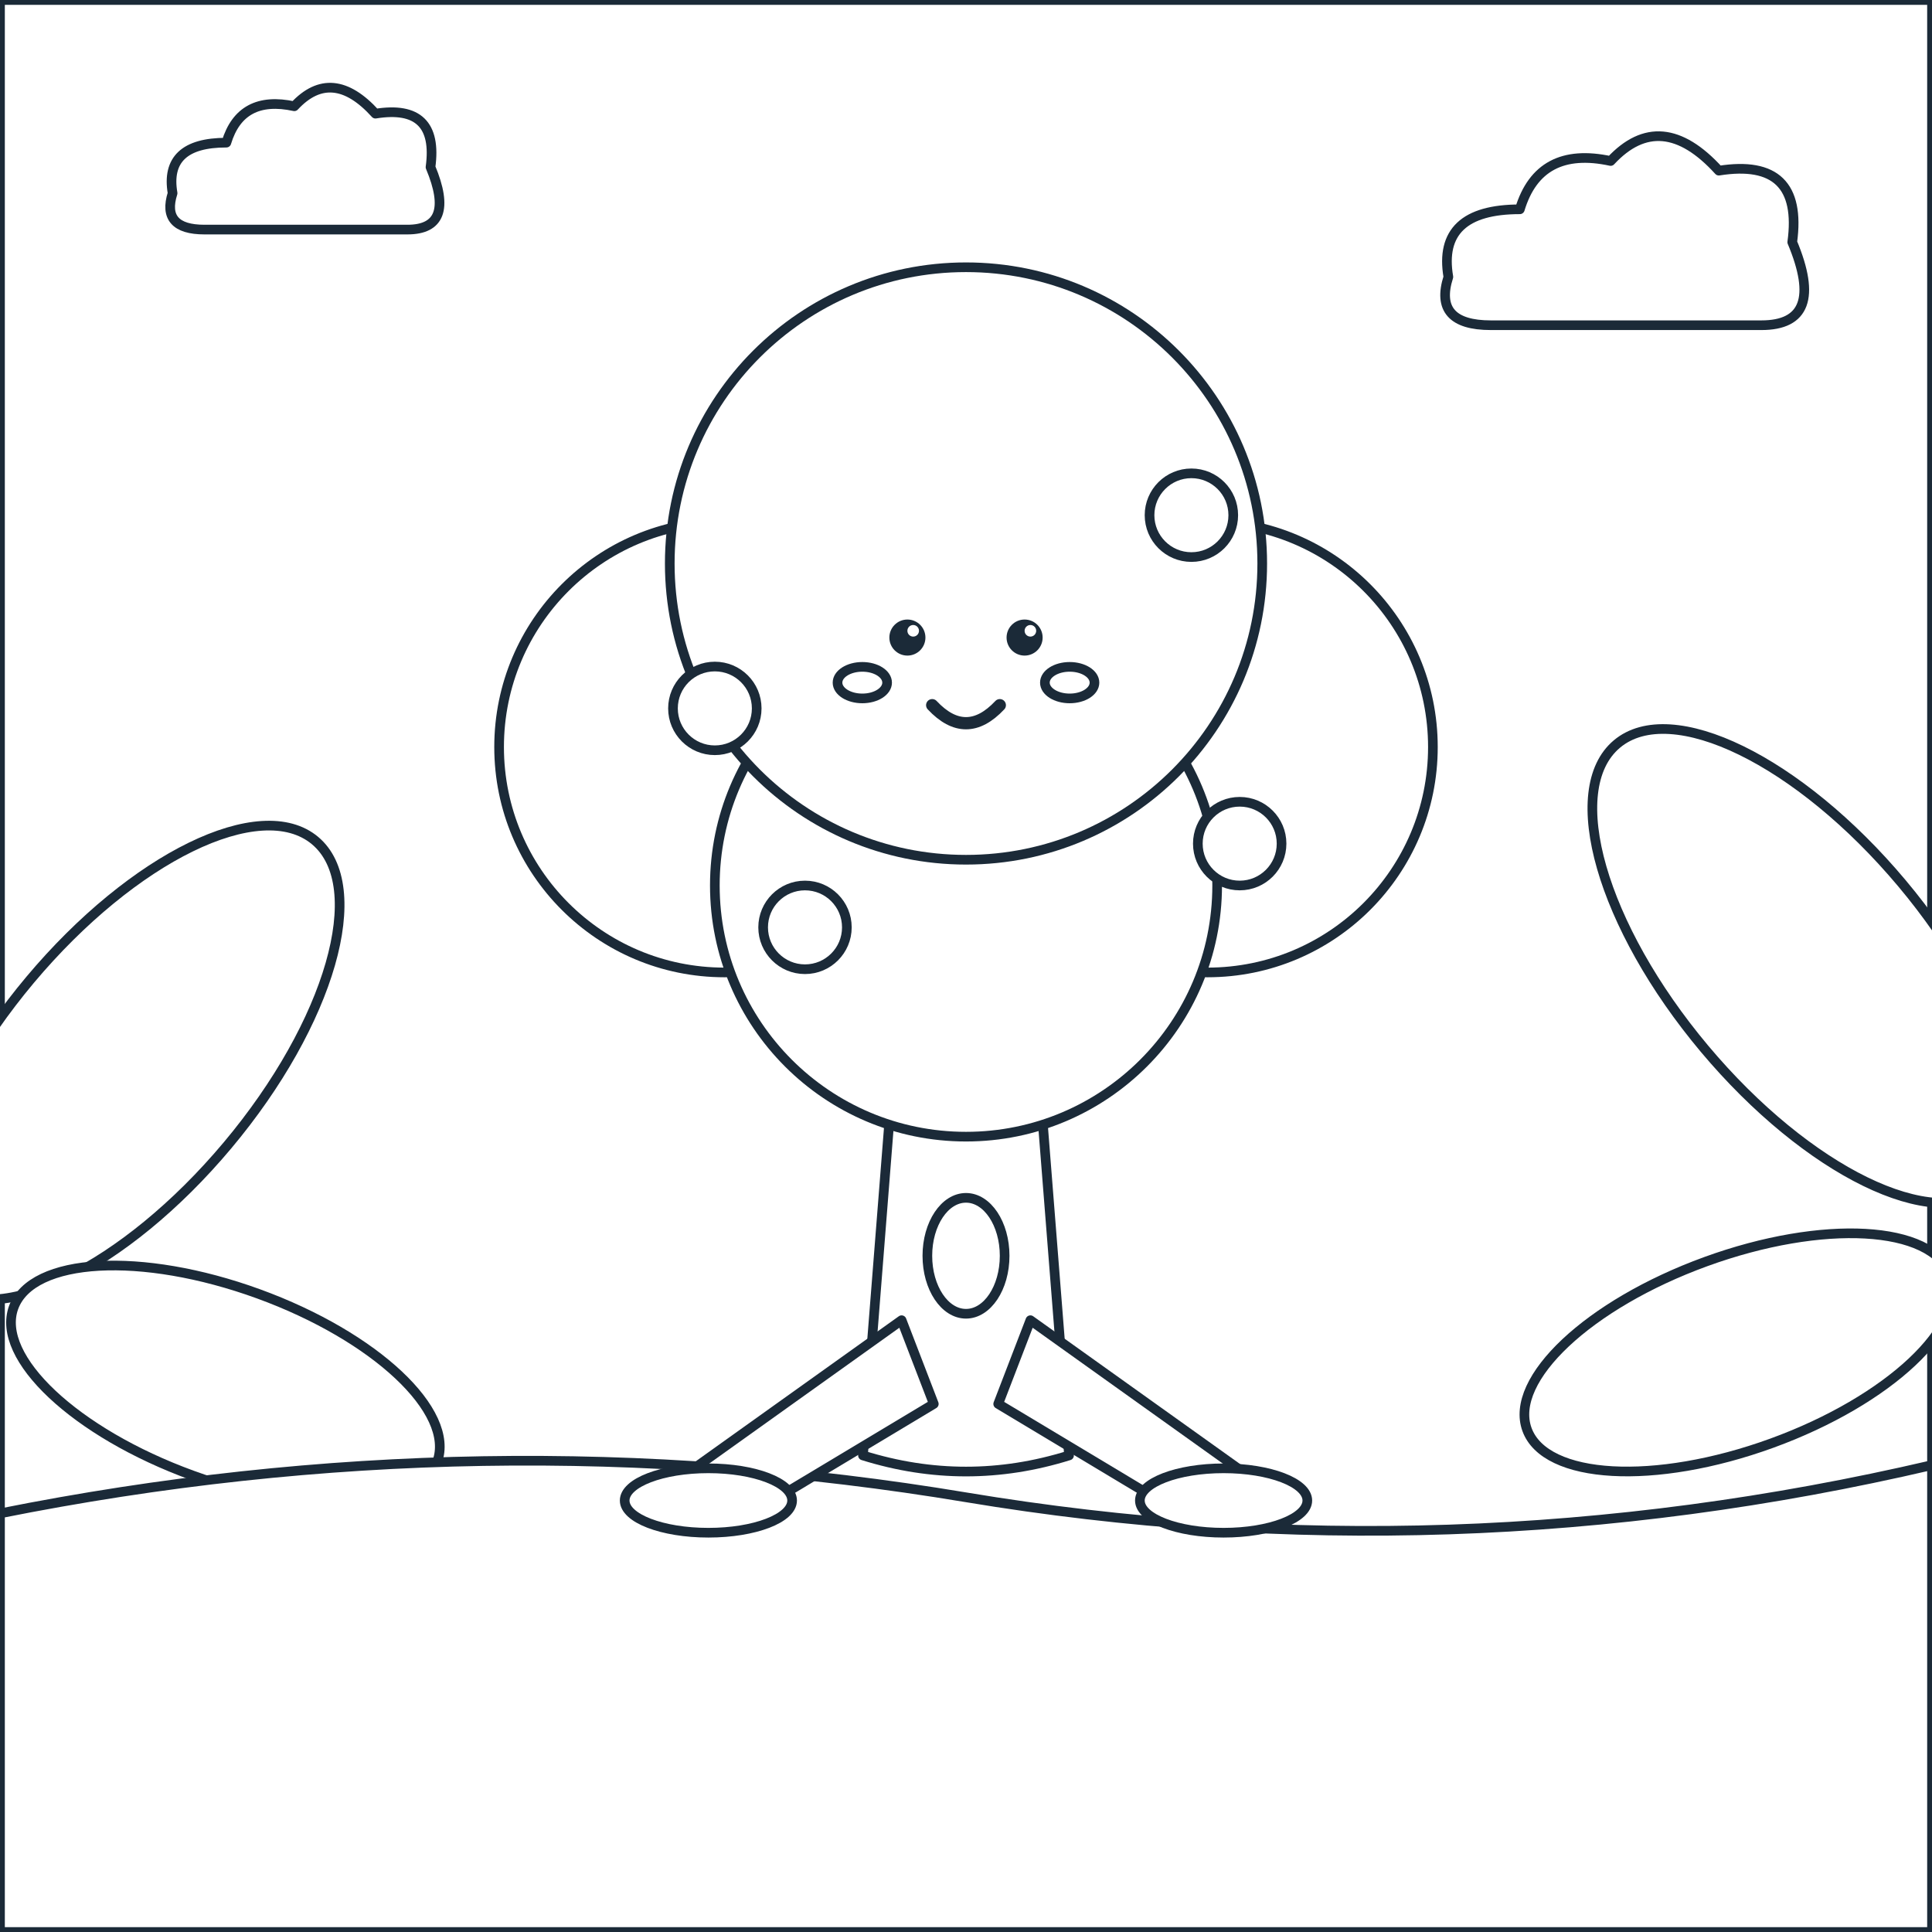
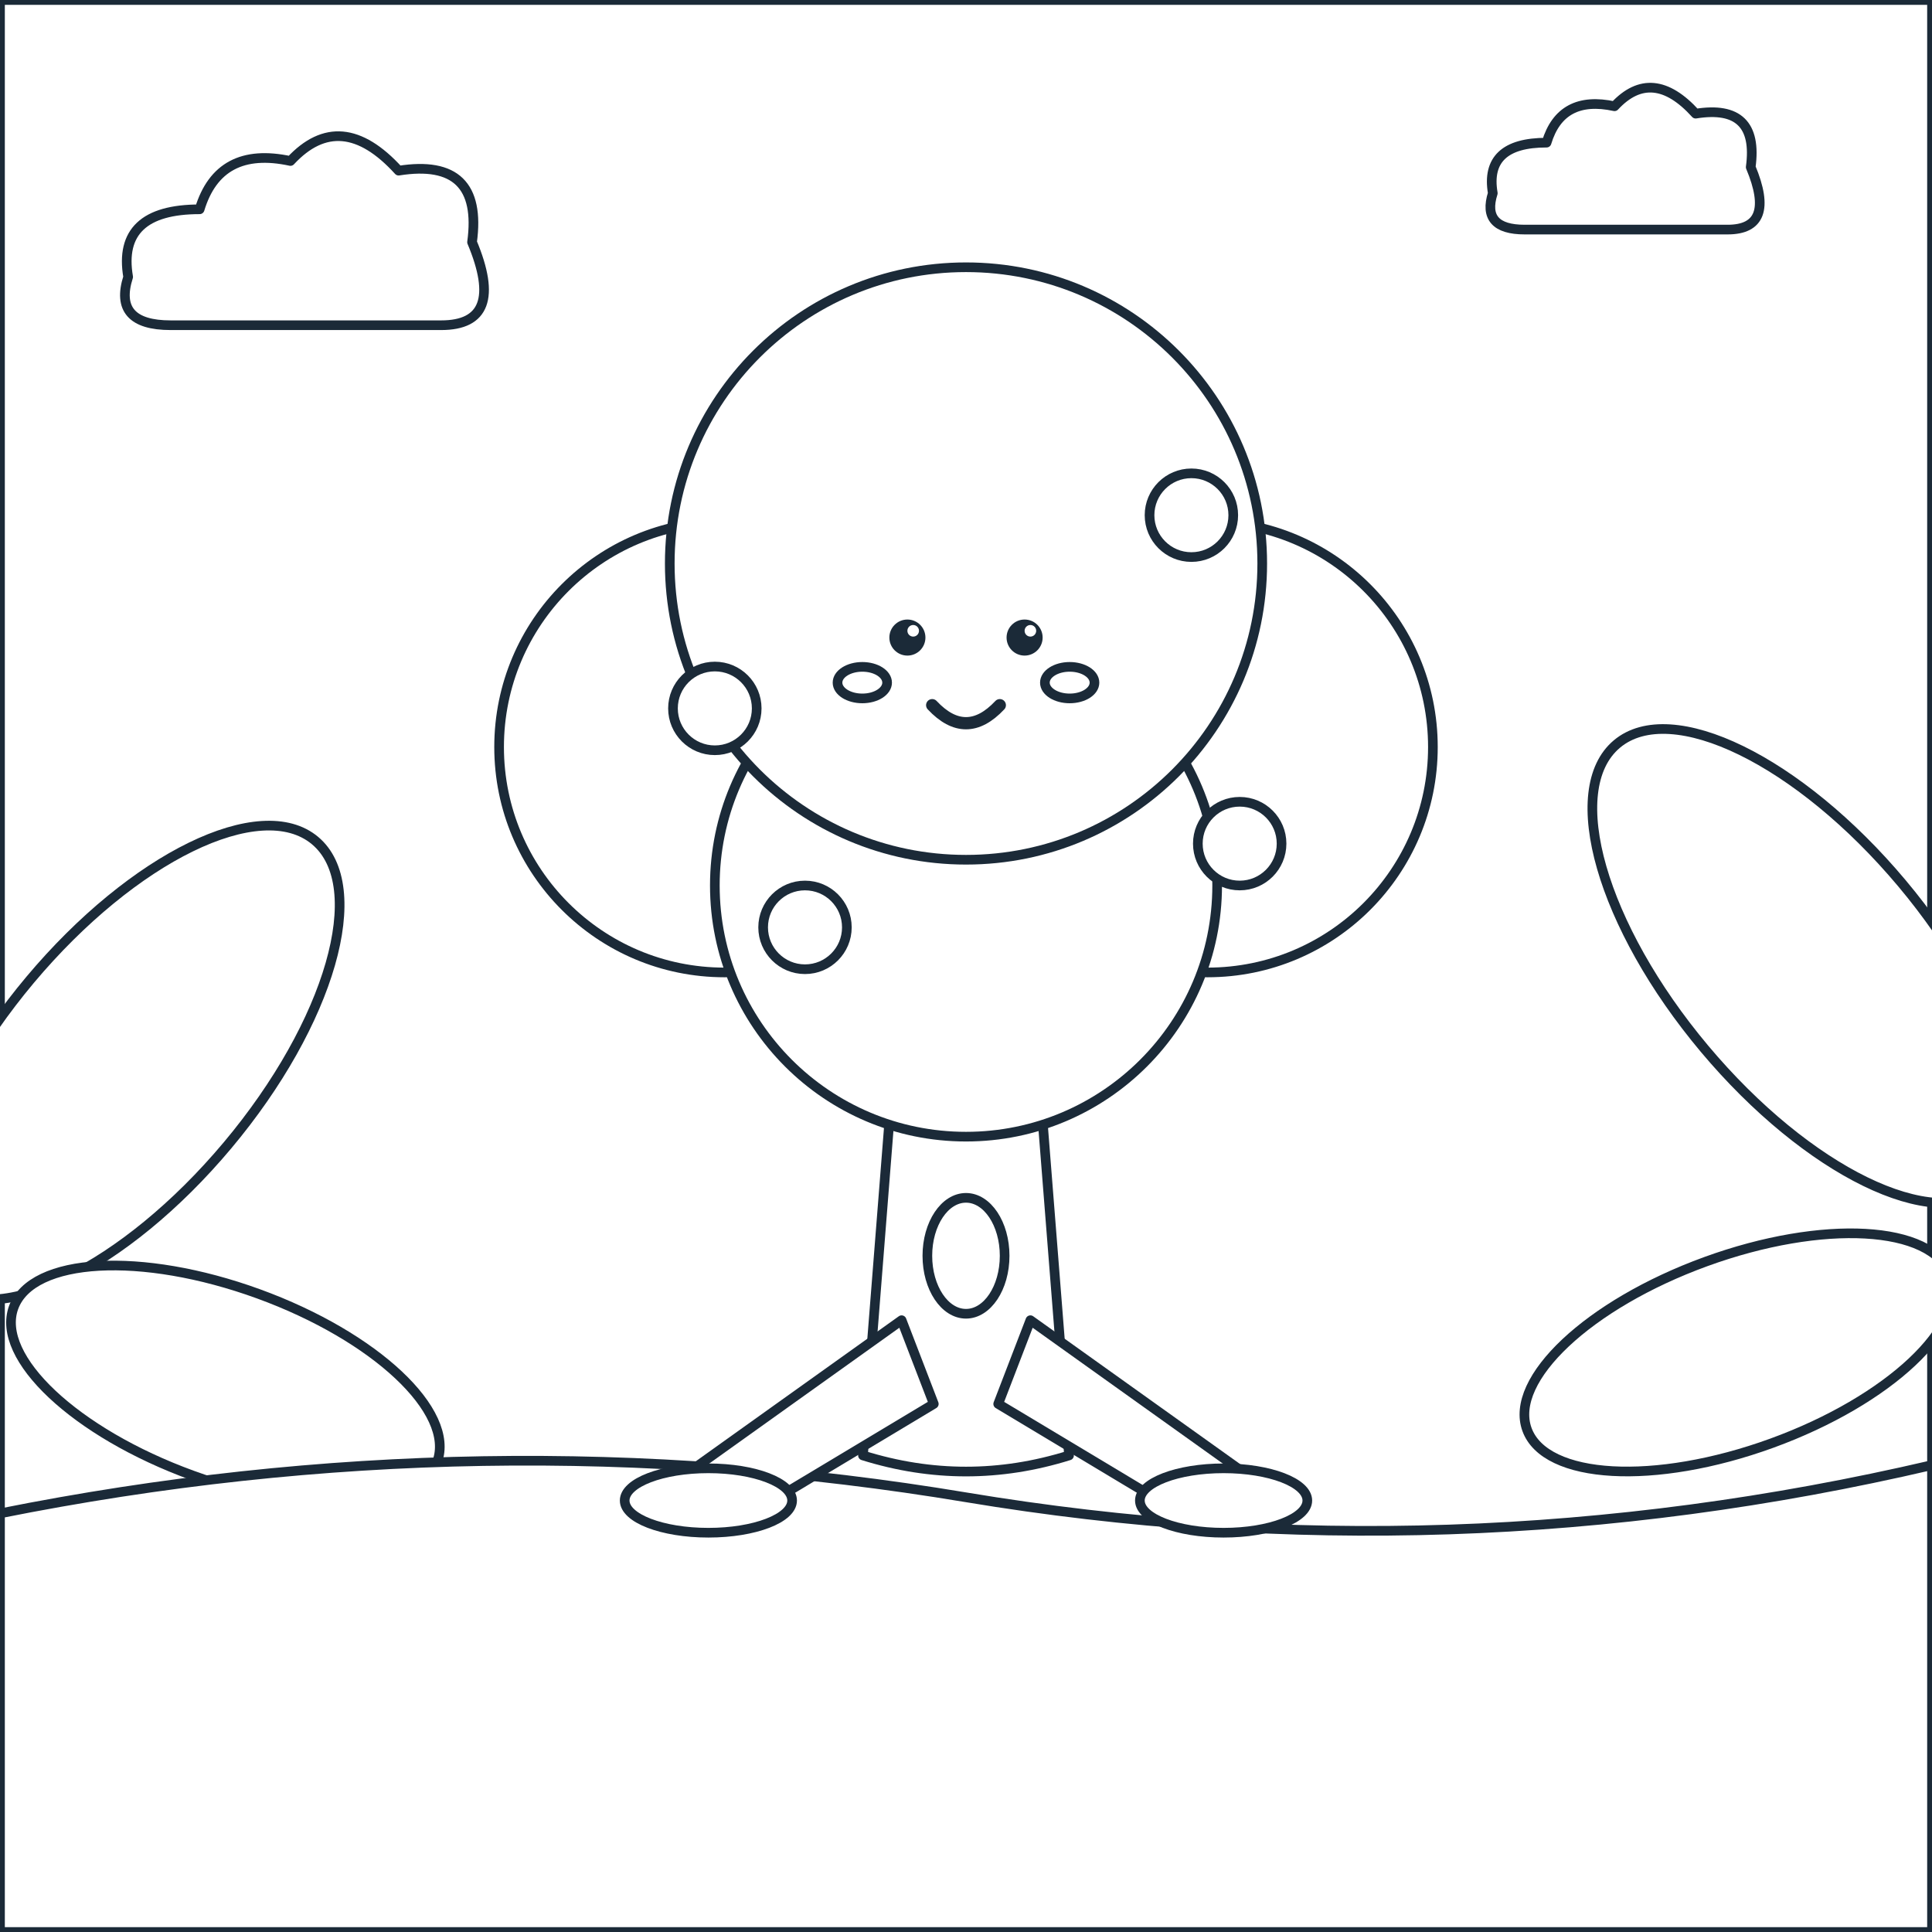
<svg xmlns="http://www.w3.org/2000/svg" viewBox="0 0 600 600" data-picture="cay-co-thu--re-cay-biet-di">
  <g class="scene-back">
    <rect x="0" y="0" width="600" height="600" rx="0" id="r-nen-troi" data-region="nen-troi" class="region" fill="#FFFFFF" stroke="#1B2A38" stroke-width="3" stroke-linejoin="round" />
-     <path d="M 463 101 Q 445 101 449.8 86 Q 446.2 65 472 65 Q 478 45.2 500.2 50 Q 515.8 33.2 533.8 53 Q 560.2 48.8 556.6 75.2 Q 567.4 101 547 101 Z" id="r-may-1" data-region="may-1" class="region" fill="#FFFFFF" stroke="#1B2A38" stroke-width="3" stroke-linejoin="round" />
-     <path d="M 63.5 71.3 Q 50 71.3 53.6 60 Q 50.9 44.3 70.3 44.3 Q 74.8 29.4 91.4 33 Q 103.1 20.4 116.6 35.3 Q 136.4 32.1 133.7 51.9 Q 141.8 71.3 126.5 71.3 Z" id="r-may-2" data-region="may-2" class="region" fill="#FFFFFF" stroke="#1B2A38" stroke-width="3" stroke-linejoin="round" />
+     <path d="M 53 101 Q 35 101 39.8 86 Q 36.2 65 62 65 Q 68 45.2 90.2 50 Q 105.8 33.2 123.8 53 Q 150.2 48.8 146.6 75.2 Q 157.4 101 137 101 Z" id="r-may-1" data-region="may-1" class="region" fill="#FFFFFF" stroke="#1B2A38" stroke-width="3" stroke-linejoin="round" />
+     <path d="M 473.5 71.3 Q 460 71.3 463.6 60 Q 460.9 44.3 480.3 44.3 Q 484.8 29.4 501.4 33 Q 513.1 20.4 526.6 35.3 Q 546.4 32.1 543.7 51.9 Q 551.8 71.3 536.5 71.3 Z" id="r-may-2" data-region="may-2" class="region" fill="#FFFFFF" stroke="#1B2A38" stroke-width="3" stroke-linejoin="round" />
    <ellipse cx="40" cy="330" rx="90" ry="40" transform="rotate(-50 40 330)" id="r-la-to-1" data-region="la-to-1" class="region" fill="#FFFFFF" stroke="#1B2A38" stroke-width="3" stroke-linejoin="round" />
    <ellipse cx="560" cy="300" rx="90" ry="40" transform="rotate(50 560 300)" id="r-la-to-2" data-region="la-to-2" class="region" fill="#FFFFFF" stroke="#1B2A38" stroke-width="3" stroke-linejoin="round" />
    <ellipse cx="70" cy="430" rx="70" ry="30" transform="rotate(20 70 430)" id="r-la-to-3" data-region="la-to-3" class="region" fill="#FFFFFF" stroke="#1B2A38" stroke-width="3" stroke-linejoin="round" />
    <ellipse cx="540" cy="420" rx="70" ry="30" transform="rotate(-20 540 420)" id="r-la-to-4" data-region="la-to-4" class="region" fill="#FFFFFF" stroke="#1B2A38" stroke-width="3" stroke-linejoin="round" />
    <path d="M 0 470 Q 150 440 300 465 Q 450 490 600 455 L 600 600 L 0 600 Z" id="r-nen-dat" data-region="nen-dat" class="region" fill="#FFFFFF" stroke="#1B2A38" stroke-width="3" stroke-linejoin="round" />
  </g>
  <g id="subject" class="subject anim-sway" transform="translate(0 -30) translate(300 480) scale(1) rotate(0) translate(-300 -480)">
    <path d="M 268 482 L 280 330 L 320 330 L 332 482 Q 300 492 268 482 Z" id="r-than-cay" data-region="than-cay" class="region" fill="#FFFFFF" stroke="#1B2A38" stroke-width="3" stroke-linejoin="round" />
    <ellipse cx="300" cy="420" rx="12" ry="18" id="r-hoc-cay" data-region="hoc-cay" class="region" fill="#FFFFFF" stroke="#1B2A38" stroke-width="3" stroke-linejoin="round" />
    <ellipse cx="225" cy="262" rx="70" ry="70" id="r-tan-la-trai" data-region="tan-la-trai" class="region" fill="#FFFFFF" stroke="#1B2A38" stroke-width="3" stroke-linejoin="round" />
    <ellipse cx="375" cy="262" rx="70" ry="70" id="r-tan-la-phai" data-region="tan-la-phai" class="region" fill="#FFFFFF" stroke="#1B2A38" stroke-width="3" stroke-linejoin="round" />
    <ellipse cx="300" cy="305" rx="78" ry="78" id="r-tan-la-duoi" data-region="tan-la-duoi" class="region" fill="#FFFFFF" stroke="#1B2A38" stroke-width="3" stroke-linejoin="round" />
    <ellipse cx="300" cy="205" rx="92" ry="92" id="r-tan-la-tren" data-region="tan-la-tren" class="region" fill="#FFFFFF" stroke="#1B2A38" stroke-width="3" stroke-linejoin="round" />
    <ellipse cx="222" cy="250" rx="13" ry="13" id="r-qua-1" data-region="qua-1" class="region" fill="#FFFFFF" stroke="#1B2A38" stroke-width="3" stroke-linejoin="round" />
    <ellipse cx="370" cy="190" rx="13" ry="13" id="r-qua-2" data-region="qua-2" class="region" fill="#FFFFFF" stroke="#1B2A38" stroke-width="3" stroke-linejoin="round" />
    <ellipse cx="385" cy="292" rx="13" ry="13" id="r-qua-3" data-region="qua-3" class="region" fill="#FFFFFF" stroke="#1B2A38" stroke-width="3" stroke-linejoin="round" />
    <ellipse cx="250" cy="318" rx="13" ry="13" id="r-qua-4" data-region="qua-4" class="region" fill="#FFFFFF" stroke="#1B2A38" stroke-width="3" stroke-linejoin="round" />
    <g class="deco" pointer-events="none">
      <circle cx="281.8" cy="228" r="5.6" fill="#1B2A38" />
    </g>
    <g class="deco" pointer-events="none">
      <circle cx="318.2" cy="228" r="5.6" fill="#1B2A38" />
    </g>
    <g class="deco" pointer-events="none">
      <circle cx="283.6" cy="225.9" r="1.8" fill="#FFFFFF" />
    </g>
    <g class="deco" pointer-events="none">
      <circle cx="320" cy="225.9" r="1.8" fill="#FFFFFF" />
    </g>
    <ellipse cx="267.8" cy="242" rx="7.7" ry="4.9" id="r-ma-trai" data-region="ma-trai" class="region" fill="#FFFFFF" stroke="#1B2A38" stroke-width="3" stroke-linejoin="round" />
    <ellipse cx="332.2" cy="242" rx="7.7" ry="4.9" id="r-ma-phai" data-region="ma-phai" class="region" fill="#FFFFFF" stroke="#1B2A38" stroke-width="3" stroke-linejoin="round" />
    <g class="deco" pointer-events="none">
      <path d="M 289.5 249 Q 300 260.2 310.5 249" fill="none" stroke="#1B2A38" stroke-width="3.8" stroke-linecap="round" stroke-linejoin="round" />
    </g>
    <polygon points="280,440 210,490 240,496 290,466" id="r-re-trai" data-region="re-trai" class="region" fill="#FFFFFF" stroke="#1B2A38" stroke-width="3" stroke-linejoin="round" />
    <polygon points="320,440 390,490 360,496 310,466" id="r-re-phai" data-region="re-phai" class="region" fill="#FFFFFF" stroke="#1B2A38" stroke-width="3" stroke-linejoin="round" />
    <ellipse cx="220" cy="496" rx="26" ry="10" id="r-ban-chan-trai" data-region="ban-chan-trai" class="region" fill="#FFFFFF" stroke="#1B2A38" stroke-width="3" stroke-linejoin="round" />
    <ellipse cx="380" cy="496" rx="26" ry="10" id="r-ban-chan-phai" data-region="ban-chan-phai" class="region" fill="#FFFFFF" stroke="#1B2A38" stroke-width="3" stroke-linejoin="round" />
  </g>
  <g class="scene-front">

</g>
</svg>
